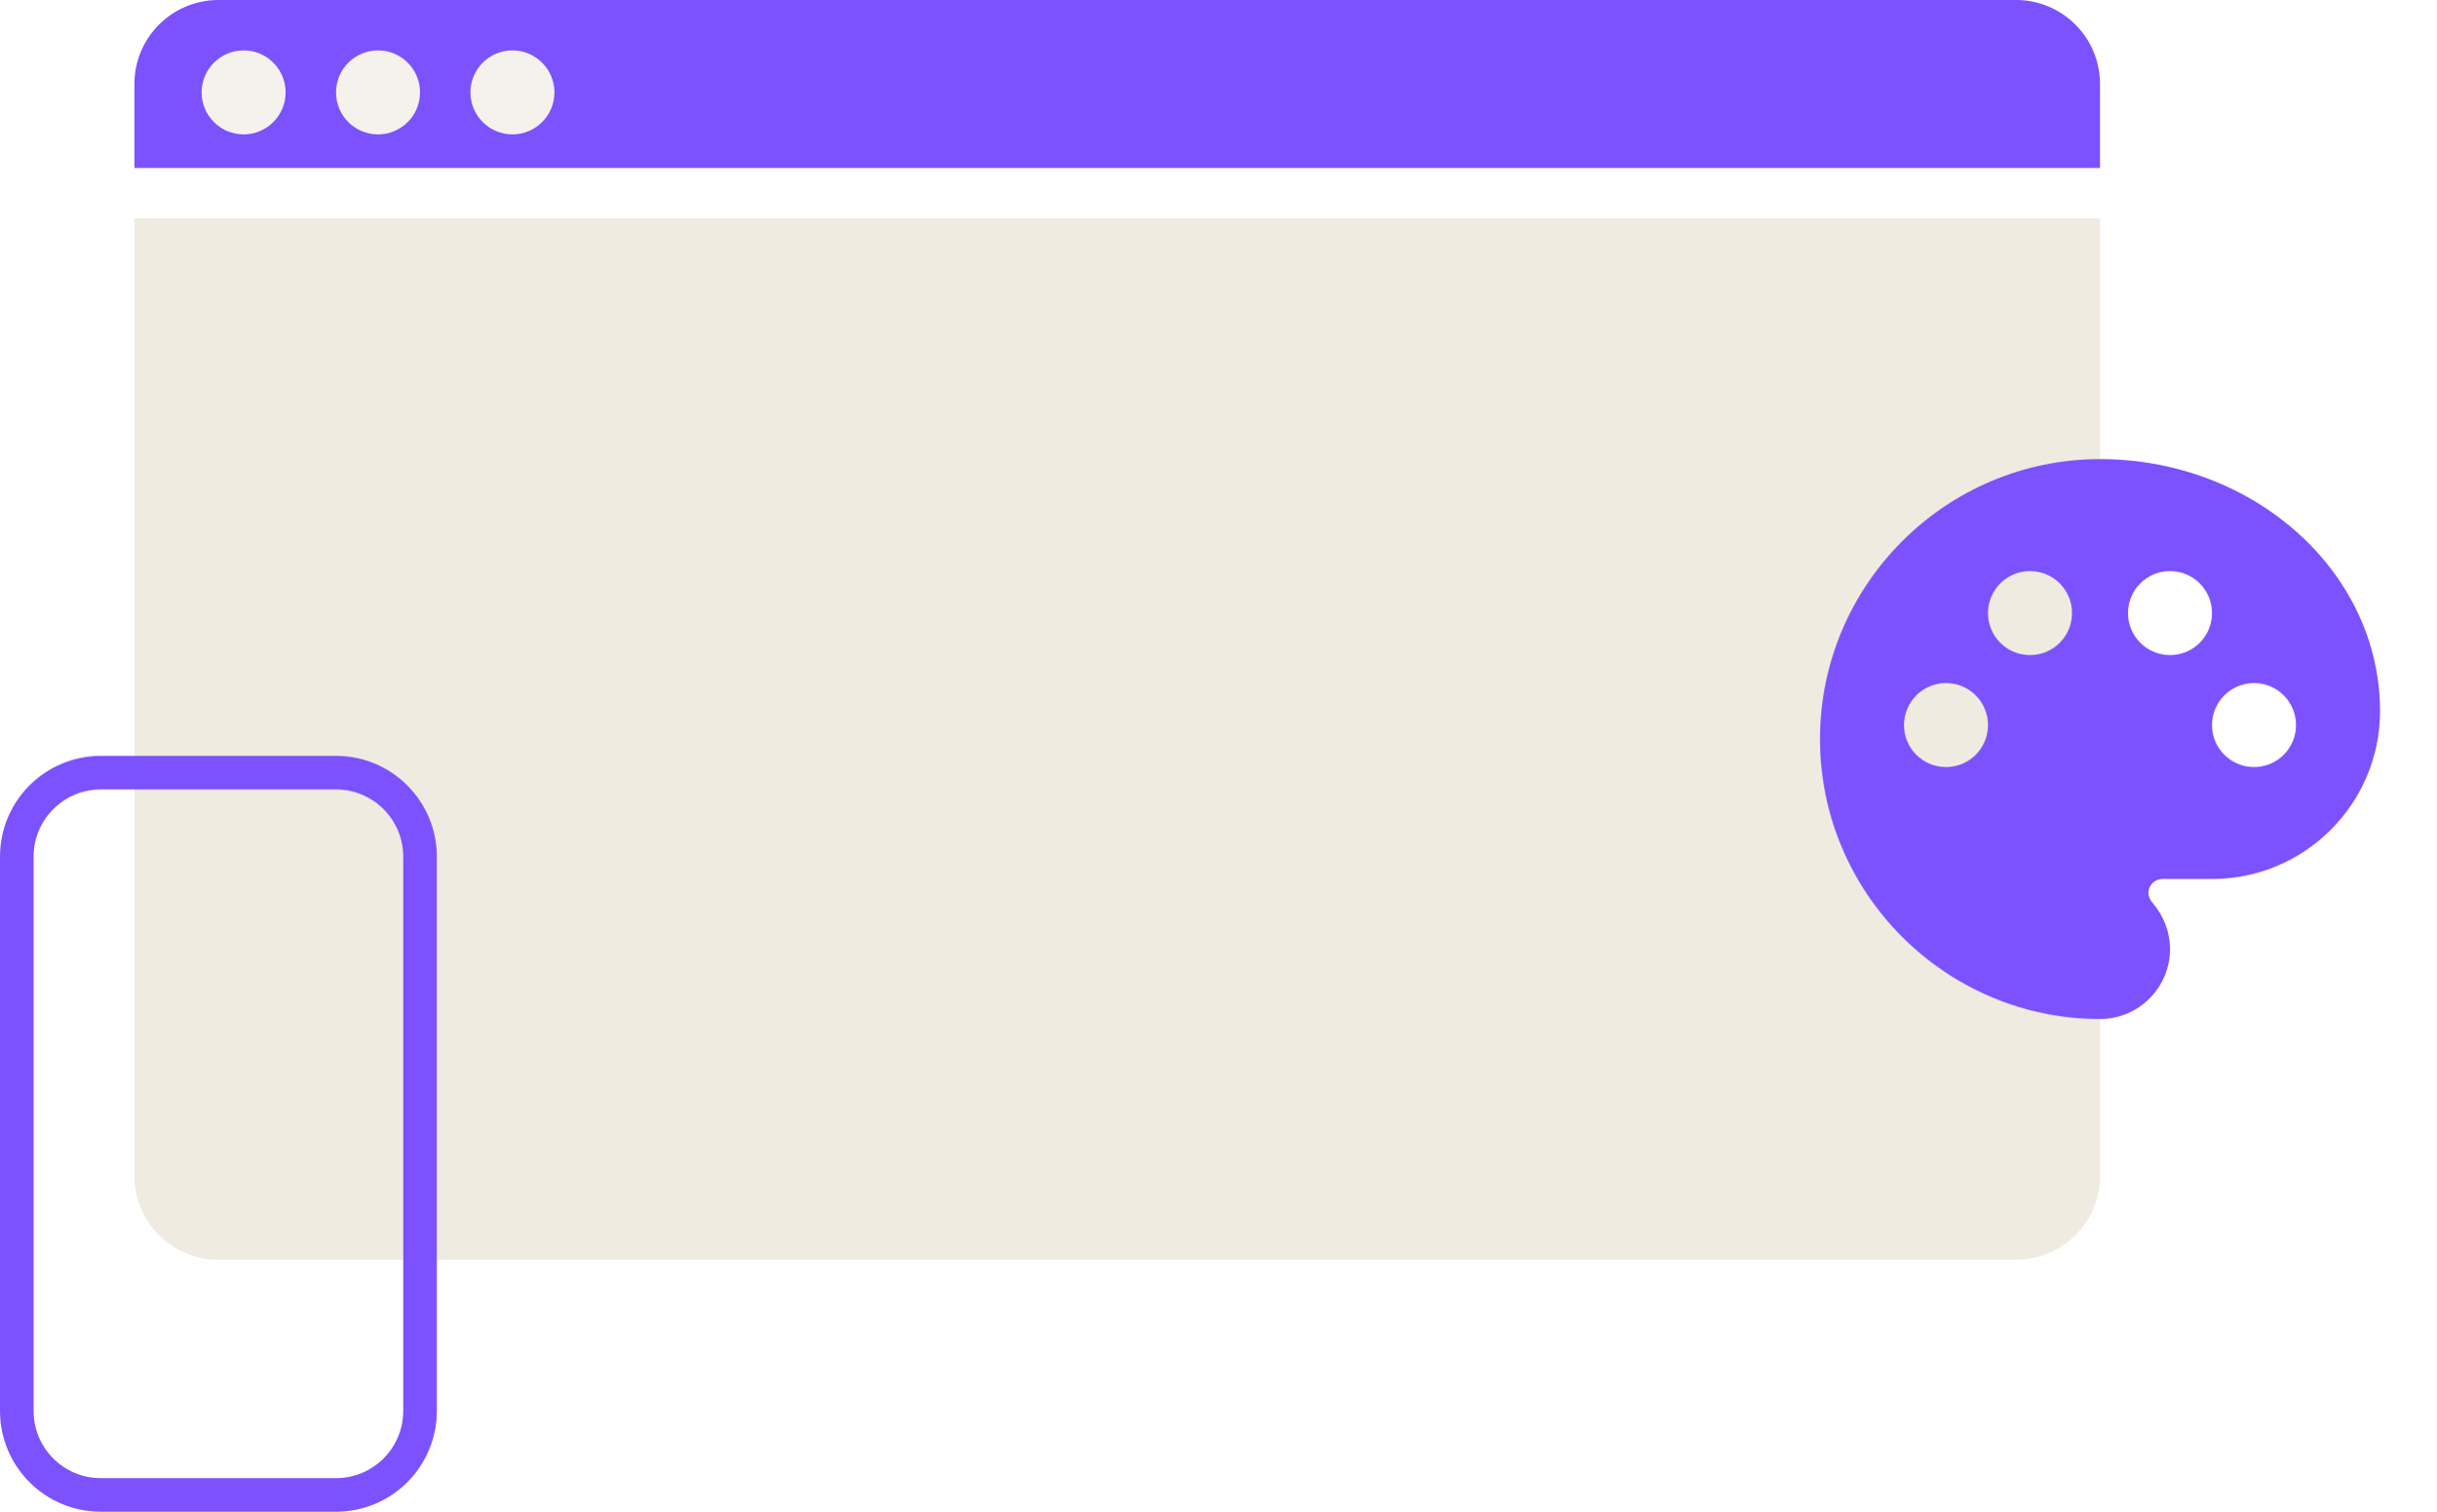
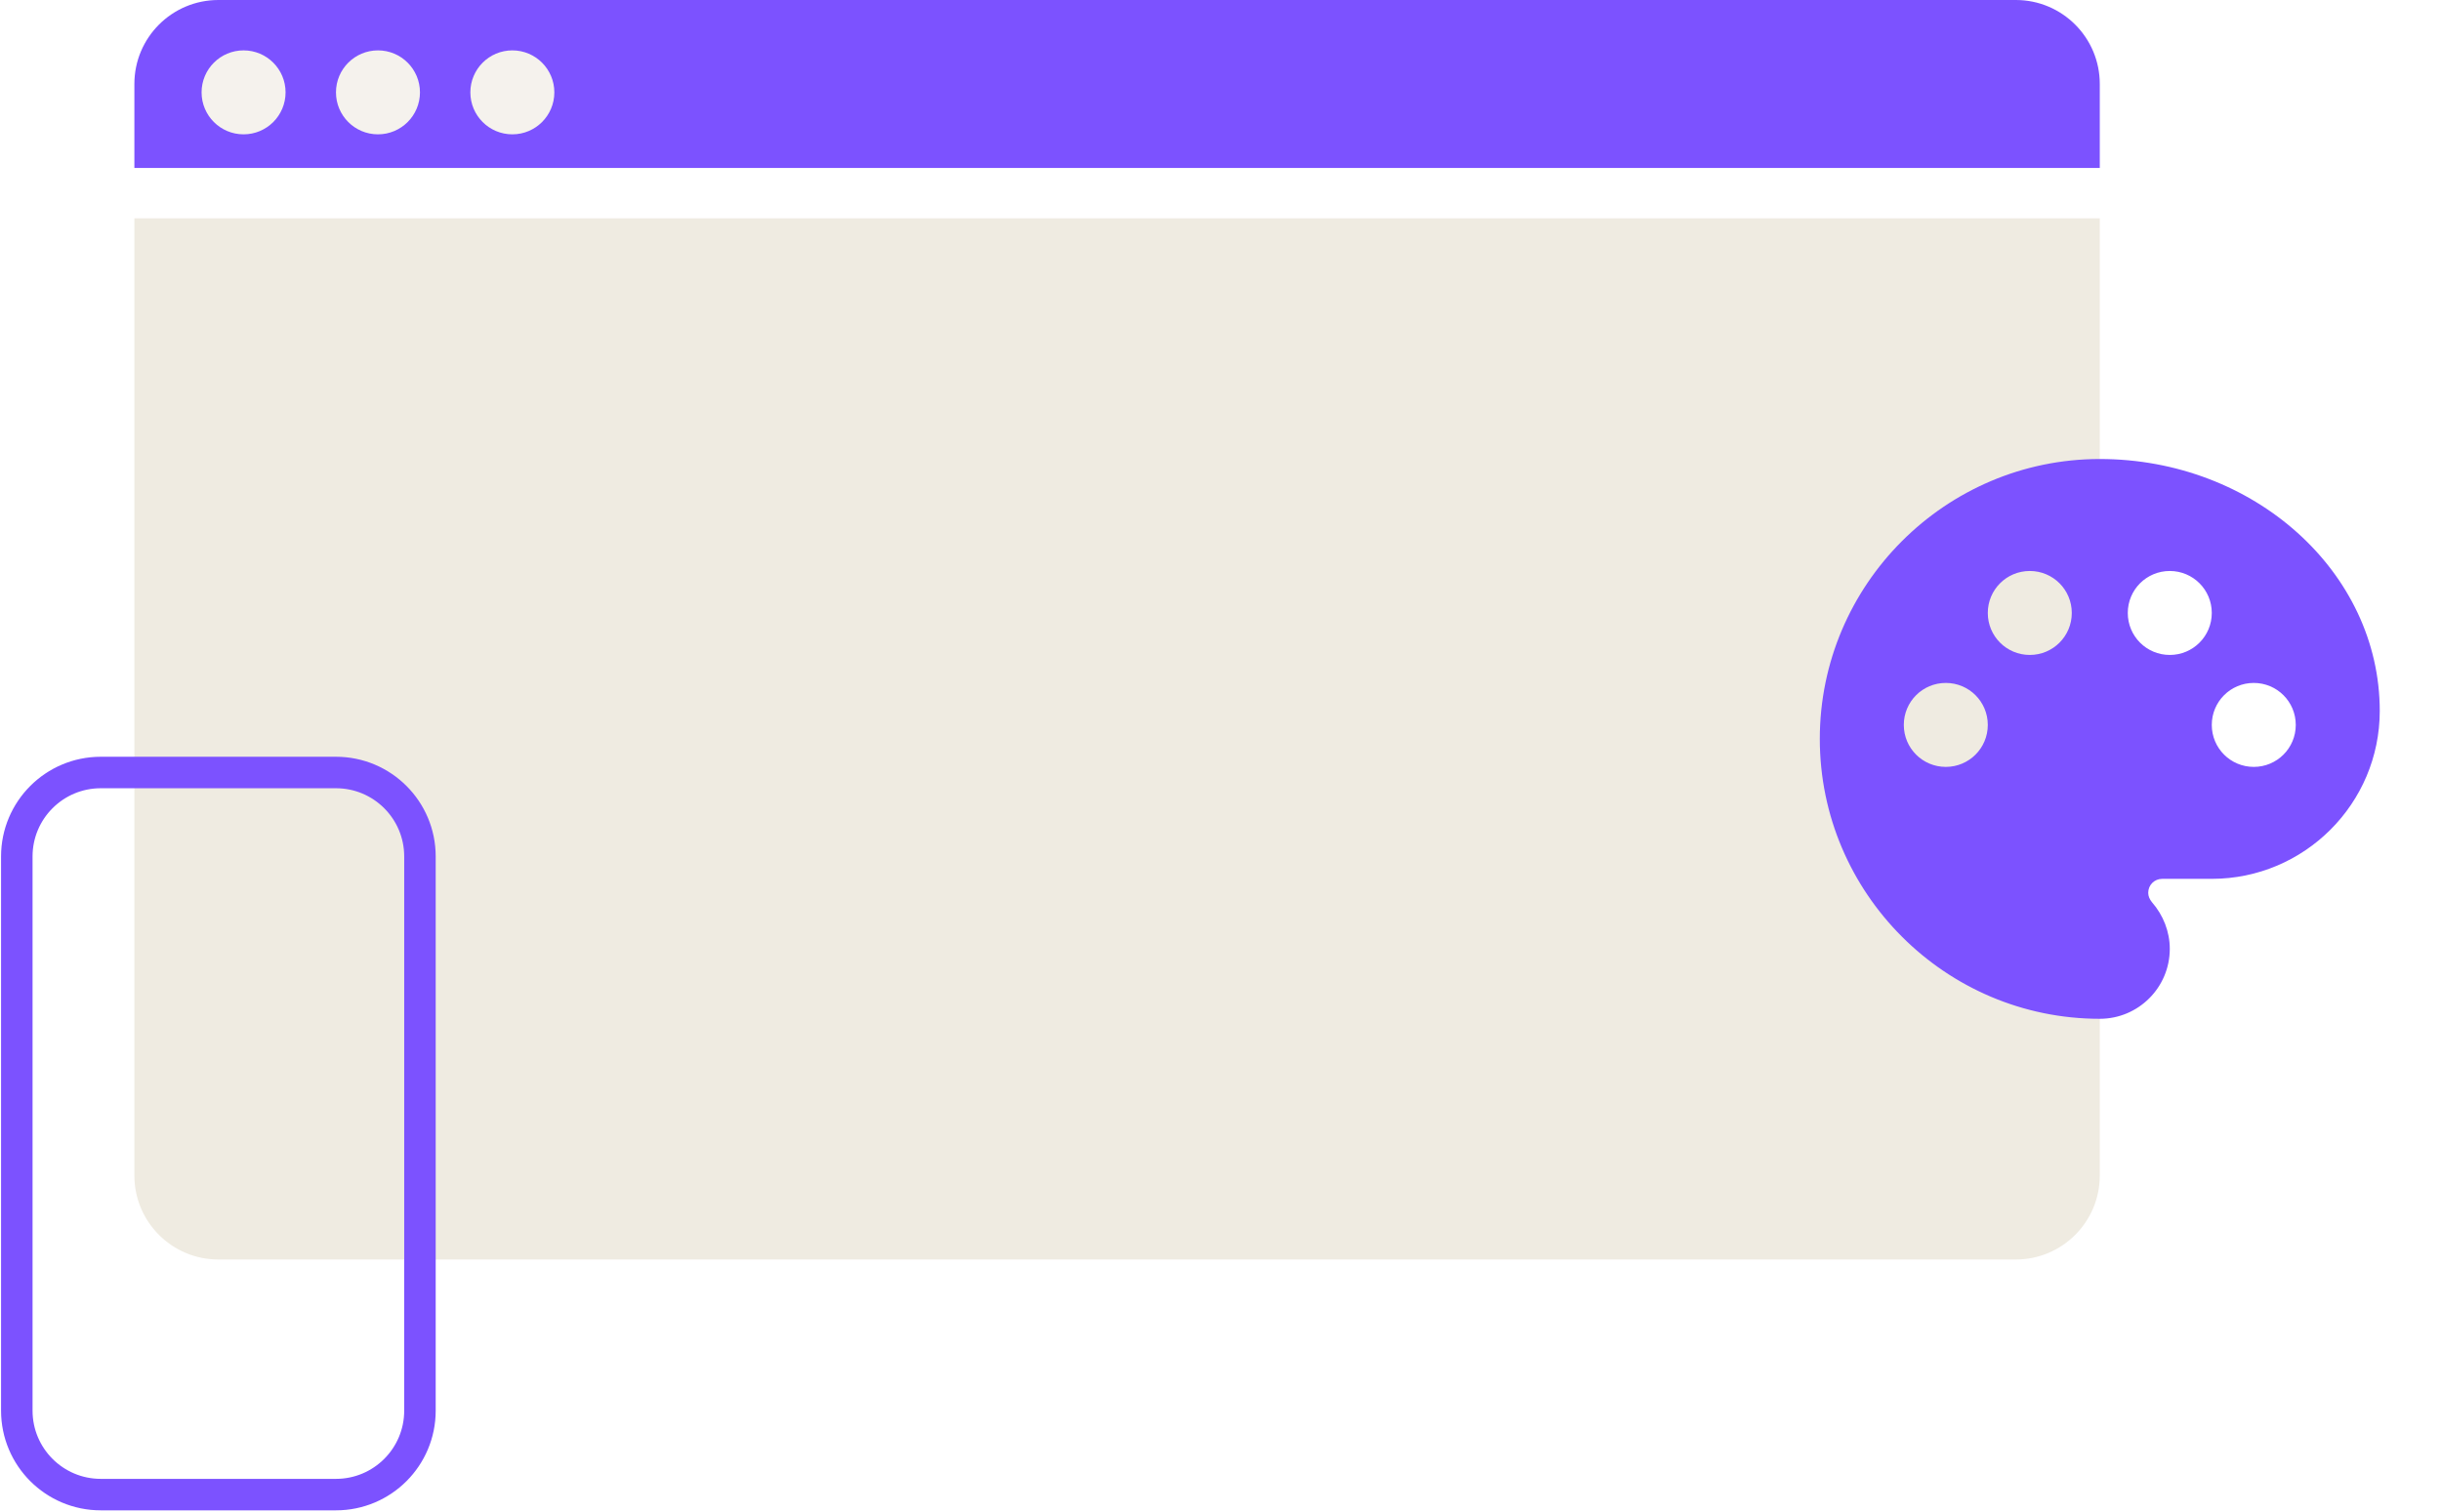
- <svg xmlns="http://www.w3.org/2000/svg" width="145" height="90" viewBox="0 0 145 90" fill="none">
-   <path d="M8 13H125V70C125 72.761 122.761 75 120 75H13C10.239 75 8 72.761 8 70V13Z" fill="#EFEBE1" />
-   <path d="M125 10L8 10L8 5C8 2.239 10.239 4.57655e-07 13 6.99067e-07L120 1.00533e-05C122.761 1.02947e-05 125 2.239 125 5L125 10Z" fill="#7C52FF" />
-   <circle cx="14.5" cy="5.5" r="2.5" fill="#F5F2ED" />
-   <circle cx="22.5" cy="5.5" r="2.5" fill="#F5F2ED" />
-   <circle cx="30.5" cy="5.5" r="2.5" fill="#F5F2ED" />
-   <path d="M125 27.333C115.817 27.333 108.333 34.817 108.333 44C108.333 53.183 115.817 60.667 125 60.667C127.3 60.667 129.167 58.8 129.167 56.5C129.167 55.483 128.783 54.5 128.1 53.717C127.967 53.55 127.883 53.367 127.883 53.167C127.883 52.7 128.25 52.333 128.717 52.333H131.667C137.183 52.333 141.667 47.85 141.667 42.333C141.667 34.067 134.183 27.333 125 27.333ZM134.167 45.667C132.783 45.667 131.667 44.55 131.667 43.167C131.667 41.783 132.783 40.667 134.167 40.667C135.55 40.667 136.667 41.783 136.667 43.167C136.667 44.55 135.55 45.667 134.167 45.667ZM129.167 39C127.783 39 126.667 37.883 126.667 36.5C126.667 35.117 127.783 34 129.167 34C130.55 34 131.667 35.117 131.667 36.5C131.667 37.883 130.55 39 129.167 39ZM113.333 43.167C113.333 41.783 114.45 40.667 115.833 40.667C117.217 40.667 118.333 41.783 118.333 43.167C118.333 44.55 117.217 45.667 115.833 45.667C114.45 45.667 113.333 44.55 113.333 43.167ZM123.333 36.5C123.333 37.883 122.217 39 120.833 39C119.45 39 118.333 37.883 118.333 36.5C118.333 35.117 119.45 34 120.833 34C122.217 34 123.333 35.117 123.333 36.5Z" fill="#7C52FF" />
-   <rect x="25" y="46" width="43" height="24" rx="5" transform="rotate(90 25 46)" stroke="#7C52FF" stroke-width="2" />
+ <svg xmlns="http://www.w3.org/2000/svg" width="155" height="96" viewBox="0 0 155 96" fill="none">
+   <path d="M8.533 13.867H133.333V74.667C133.333 77.612 130.945 80 128 80H13.867C10.921 80 8.533 77.612 8.533 74.667V13.867Z" fill="#EFEBE1" />
+   <path d="M133.333 10.667L8.533 10.667V5.333C8.533 2.388 10.921 -2.57506e-07 13.867 0L128 9.97785e-06C130.945 1.02353e-05 133.333 2.388 133.333 5.333V10.667Z" fill="#7C52FF" />
+   <path d="M15.466 8.533C16.939 8.533 18.133 7.339 18.133 5.867C18.133 4.394 16.939 3.2 15.466 3.2C13.994 3.2 12.8 4.394 12.8 5.867C12.8 7.339 13.994 8.533 15.466 8.533Z" fill="#F5F2ED" />
+   <path d="M24 8.533C25.473 8.533 26.667 7.339 26.667 5.867C26.667 4.394 25.473 3.2 24 3.2C22.527 3.2 21.334 4.394 21.334 5.867C21.334 7.339 22.527 8.533 24 8.533Z" fill="#F5F2ED" />
+   <path d="M32.533 8.533C34.006 8.533 35.2 7.339 35.2 5.867C35.2 4.394 34.006 3.2 32.533 3.2C31.061 3.2 29.867 4.394 29.867 5.867C29.867 7.339 31.061 8.533 32.533 8.533Z" fill="#F5F2ED" />
+   <path d="M133.333 29.155C123.538 29.155 115.555 37.138 115.555 46.933C115.555 56.729 123.538 64.711 133.333 64.711C135.787 64.711 137.778 62.72 137.778 60.267C137.778 59.182 137.369 58.133 136.64 57.298C136.498 57.12 136.409 56.924 136.409 56.711C136.409 56.213 136.8 55.822 137.298 55.822H140.445C146.329 55.822 151.111 51.04 151.111 45.156C151.111 36.338 143.129 29.155 133.333 29.155ZM143.111 48.711C141.635 48.711 140.445 47.52 140.445 46.044C140.445 44.569 141.635 43.378 143.111 43.378C144.587 43.378 145.778 44.569 145.778 46.044C145.778 47.52 144.587 48.711 143.111 48.711ZM137.778 41.6C136.302 41.6 135.111 40.409 135.111 38.933C135.111 37.458 136.302 36.267 137.778 36.267C139.253 36.267 140.445 37.458 140.445 38.933C140.445 40.409 139.253 41.6 137.778 41.6ZM120.889 46.044C120.889 44.569 122.08 43.378 123.555 43.378C125.031 43.378 126.222 44.569 126.222 46.044C126.222 47.52 125.031 48.711 123.555 48.711C122.08 48.711 120.889 47.52 120.889 46.044ZM131.555 38.933C131.555 40.409 130.365 41.6 128.889 41.6C127.413 41.6 126.222 40.409 126.222 38.933C126.222 37.458 127.413 36.267 128.889 36.267C130.365 36.267 131.555 37.458 131.555 38.933Z" fill="#7C52FF" />
+   <path d="M26.666 89.6L26.666 54.4C26.666 51.455 24.279 49.067 21.333 49.067H6.4C3.454 49.067 1.067 51.455 1.067 54.4L1.067 89.6C1.067 92.546 3.454 94.933 6.4 94.933H21.333C24.279 94.933 26.666 92.546 26.666 89.6Z" stroke="#7C52FF" stroke-width="2" />
</svg>
